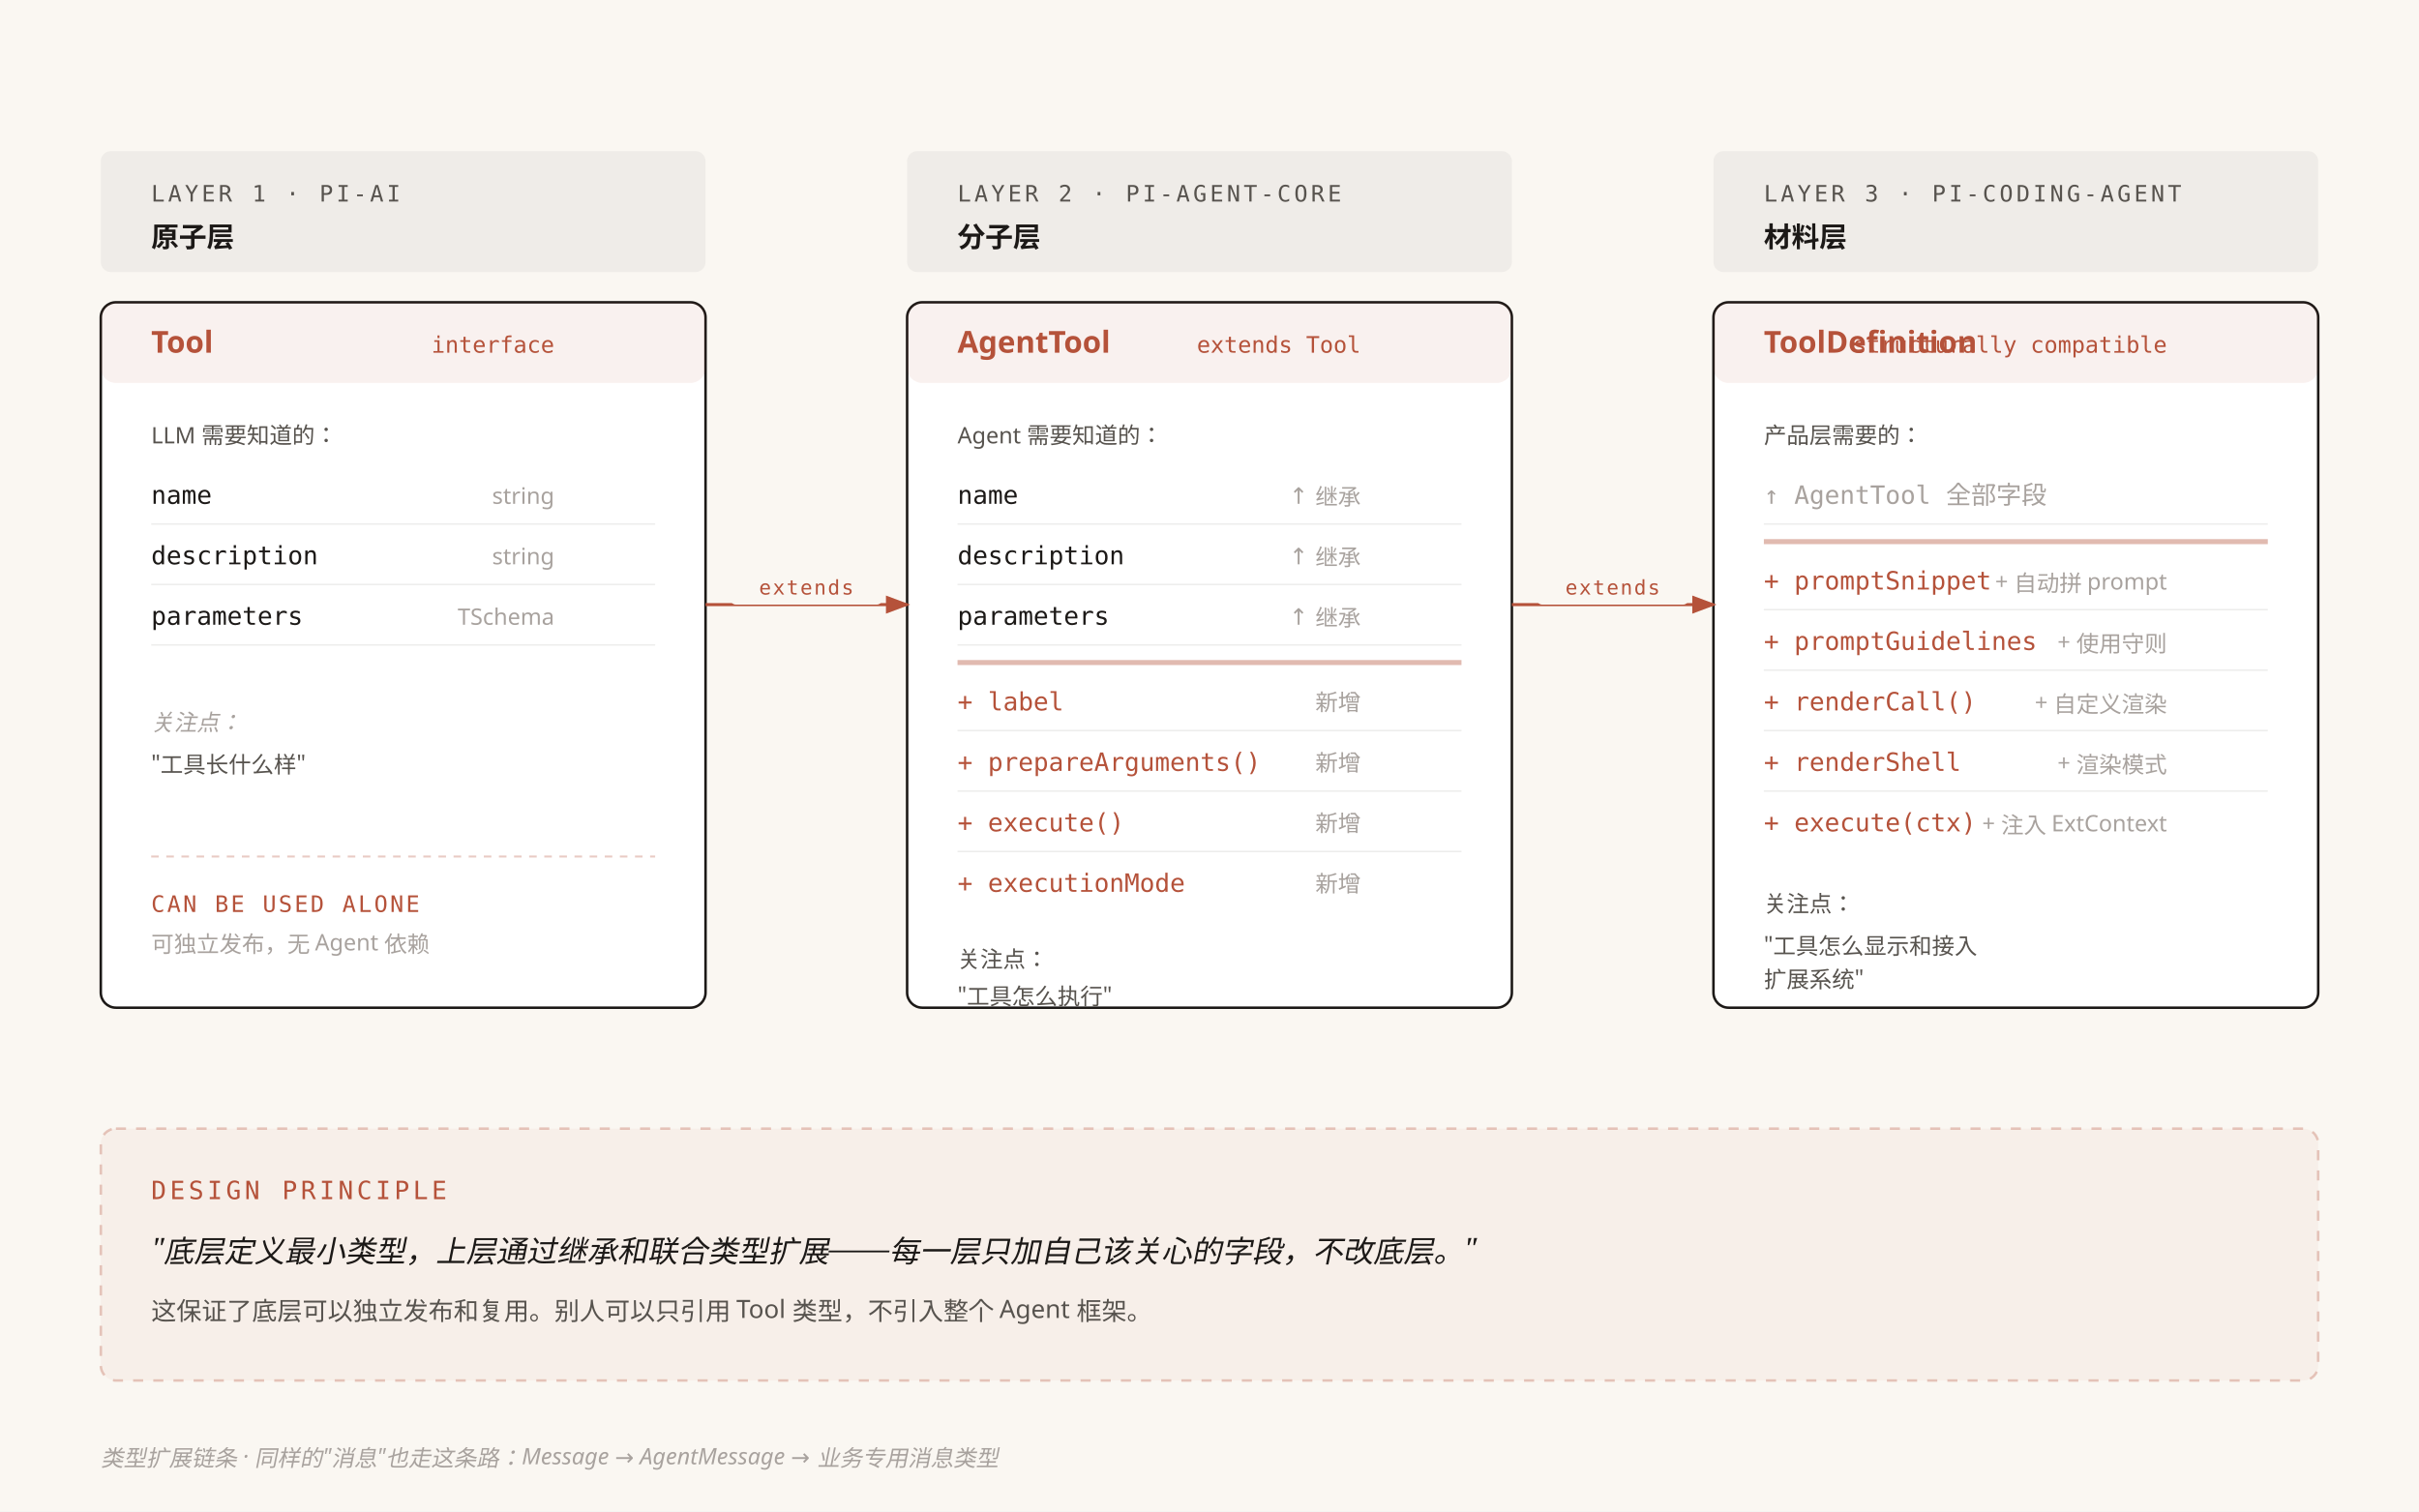
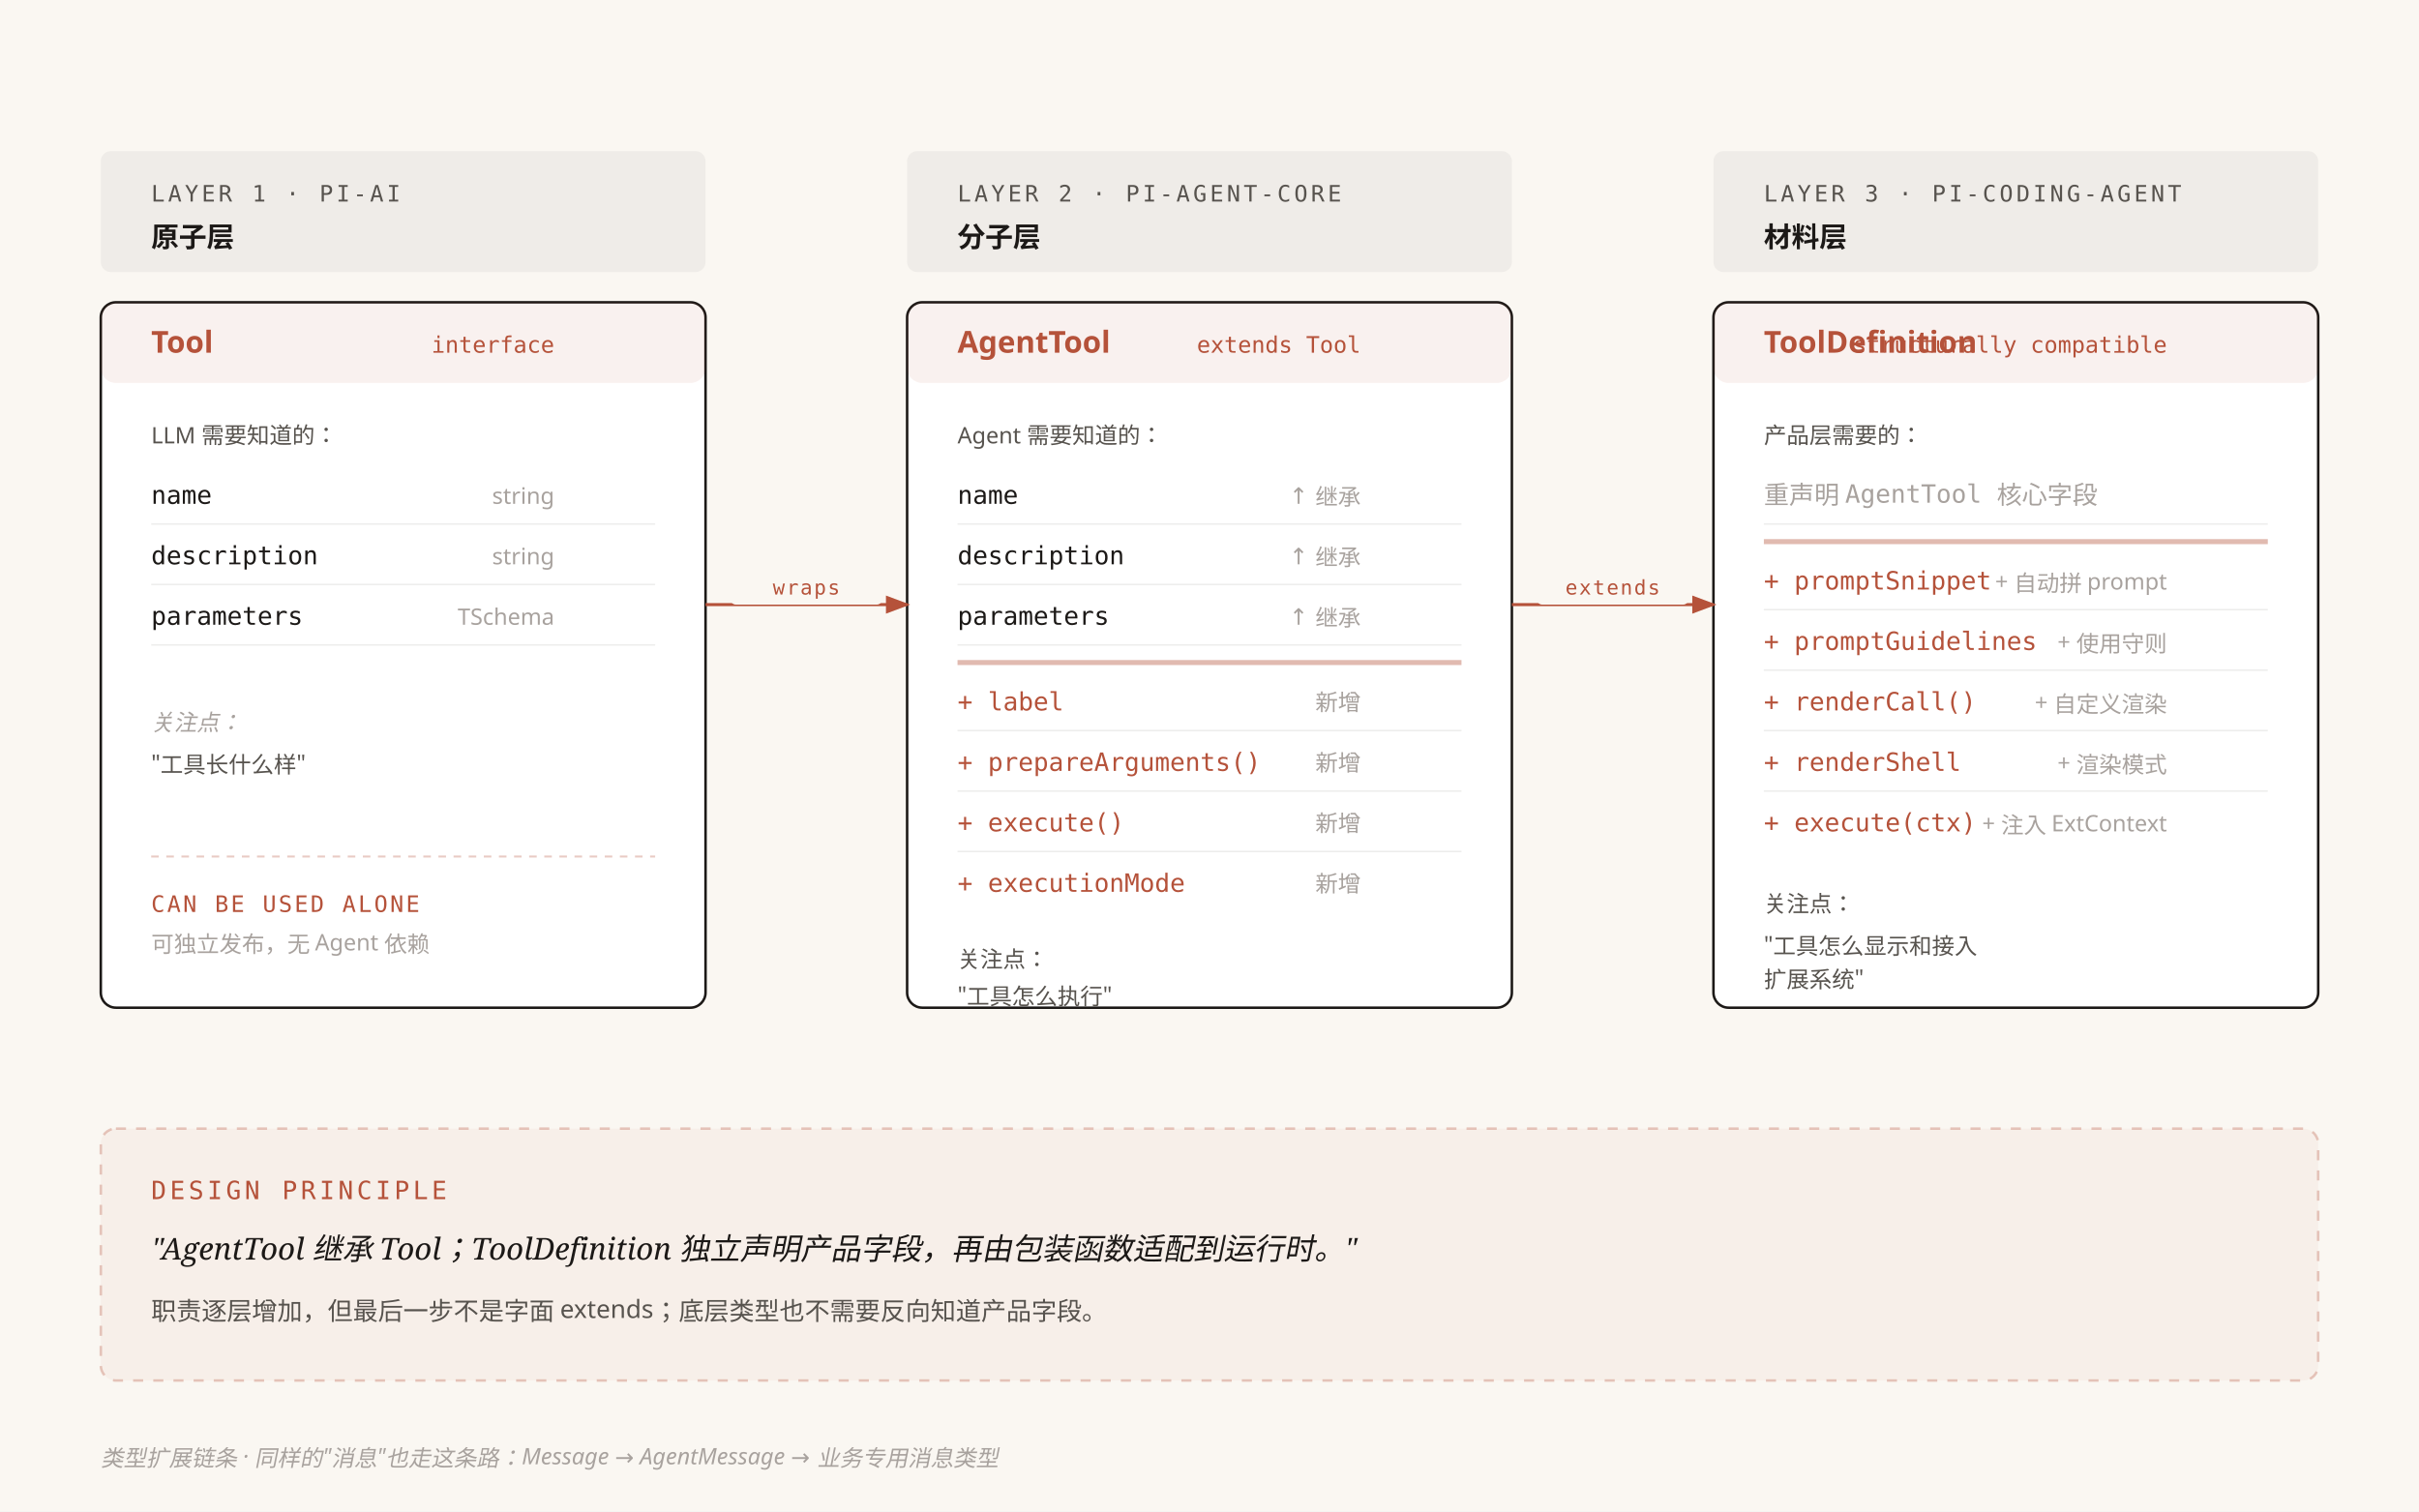
<svg xmlns="http://www.w3.org/2000/svg" viewBox="0 0 960 600">
  <defs>
    <marker id="arrow" markerWidth="8" markerHeight="6" refX="7" refY="3" orient="auto">
      <polygon points="0 0, 8 3, 0 6" fill="#57534e" />
    </marker>
    <marker id="arrow-accent" markerWidth="8" markerHeight="6" refX="7" refY="3" orient="auto">
      <polygon points="0 0, 8 3, 0 6" fill="#b5523a" />
    </marker>
  </defs>
  <rect width="960" height="600" fill="#faf7f2" />
  <g>
    <rect x="40" y="60" width="240" height="48" rx="4" fill="rgba(28,25,23,0.05)" />
    <text x="60" y="80" fill="#57534e" font-size="9" font-family="'Geist Mono', monospace" letter-spacing="0.14em">LAYER 1 · PI-AI</text>
    <text x="60" y="98" fill="#1c1917" font-size="11" font-weight="600" font-family="'Geist', sans-serif">原子层</text>
    <rect x="40" y="120" width="240" height="280" rx="6" fill="#ffffff" stroke="#1c1917" stroke-width="1" />
    <rect x="40" y="120" width="240" height="32" rx="6" fill="rgba(181,82,58,0.08)" />
    <text x="60" y="140" fill="#b5523a" font-size="12" font-weight="600" font-family="'Geist', sans-serif">Tool</text>
    <text x="220" y="140" fill="#b5523a" font-size="9" font-family="'Geist Mono', monospace" text-anchor="end">interface</text>
    <text x="60" y="176" fill="#57534e" font-size="9" font-family="'Geist', sans-serif">LLM 需要知道的：</text>
    <text x="60" y="200" fill="#1c1917" font-size="10" font-family="'Geist Mono', monospace">name</text>
    <text x="220" y="200" fill="#a8a29e" font-size="9" font-family="'Geist', sans-serif" text-anchor="end">string</text>
    <line x1="60" y1="208" x2="260" y2="208" stroke="rgba(28,25,23,0.08)" stroke-width="0.6" />
    <text x="60" y="224" fill="#1c1917" font-size="10" font-family="'Geist Mono', monospace">description</text>
    <text x="220" y="224" fill="#a8a29e" font-size="9" font-family="'Geist', sans-serif" text-anchor="end">string</text>
    <line x1="60" y1="232" x2="260" y2="232" stroke="rgba(28,25,23,0.08)" stroke-width="0.6" />
    <text x="60" y="248" fill="#1c1917" font-size="10" font-family="'Geist Mono', monospace">parameters</text>
    <text x="220" y="248" fill="#a8a29e" font-size="9" font-family="'Geist', sans-serif" text-anchor="end">TSchema</text>
    <line x1="60" y1="256" x2="260" y2="256" stroke="rgba(28,25,23,0.08)" stroke-width="0.6" />
    <text x="60" y="290" fill="#a8a29e" font-size="9" font-family="'Geist', sans-serif" font-style="italic">关注点：</text>
    <text x="60" y="306" fill="#57534e" font-size="9" font-family="'Geist', sans-serif">"工具长什么样"</text>
    <line x1="60" y1="340" x2="260" y2="340" stroke="rgba(181,82,58,0.30)" stroke-width="0.8" stroke-dasharray="3,3" />
    <text x="60" y="362" fill="#b5523a" font-size="9" font-family="'Geist Mono', monospace" letter-spacing="0.10em">CAN BE USED ALONE</text>
    <text x="60" y="378" fill="#a8a29e" font-size="9" font-family="'Geist', sans-serif">可独立发布，无 Agent 依赖</text>
  </g>
  <g>
    <rect x="360" y="60" width="240" height="48" rx="4" fill="rgba(28,25,23,0.05)" />
    <text x="380" y="80" fill="#57534e" font-size="9" font-family="'Geist Mono', monospace" letter-spacing="0.14em">LAYER 2 · PI-AGENT-CORE</text>
    <text x="380" y="98" fill="#1c1917" font-size="11" font-weight="600" font-family="'Geist', sans-serif">分子层</text>
    <rect x="360" y="120" width="240" height="280" rx="6" fill="#ffffff" stroke="#1c1917" stroke-width="1" />
    <rect x="360" y="120" width="240" height="32" rx="6" fill="rgba(181,82,58,0.08)" />
    <text x="380" y="140" fill="#b5523a" font-size="12" font-weight="600" font-family="'Geist', sans-serif">AgentTool</text>
    <text x="540" y="140" fill="#b5523a" font-size="9" font-family="'Geist Mono', monospace" text-anchor="end">extends Tool</text>
    <text x="380" y="176" fill="#57534e" font-size="9" font-family="'Geist', sans-serif">Agent 需要知道的：</text>
    <text x="380" y="200" fill="#1c1917" font-size="10" font-family="'Geist Mono', monospace">name</text>
    <text x="540" y="200" fill="#a8a29e" font-size="9" font-family="'Geist', sans-serif" text-anchor="end">↑ 继承</text>
    <line x1="380" y1="208" x2="580" y2="208" stroke="rgba(28,25,23,0.08)" stroke-width="0.6" />
    <text x="380" y="224" fill="#1c1917" font-size="10" font-family="'Geist Mono', monospace">description</text>
    <text x="540" y="224" fill="#a8a29e" font-size="9" font-family="'Geist', sans-serif" text-anchor="end">↑ 继承</text>
    <line x1="380" y1="232" x2="580" y2="232" stroke="rgba(28,25,23,0.08)" stroke-width="0.6" />
    <text x="380" y="248" fill="#1c1917" font-size="10" font-family="'Geist Mono', monospace">parameters</text>
    <text x="540" y="248" fill="#a8a29e" font-size="9" font-family="'Geist', sans-serif" text-anchor="end">↑ 继承</text>
    <line x1="380" y1="256" x2="580" y2="256" stroke="rgba(28,25,23,0.08)" stroke-width="0.6" />
    <rect x="380" y="262" width="200" height="2" fill="#b5523a" opacity="0.4" />
    <text x="380" y="282" fill="#b5523a" font-size="10" font-family="'Geist Mono', monospace">+ label</text>
    <text x="540" y="282" fill="#a8a29e" font-size="9" font-family="'Geist', sans-serif" text-anchor="end">新增</text>
    <line x1="380" y1="290" x2="580" y2="290" stroke="rgba(28,25,23,0.08)" stroke-width="0.6" />
    <text x="380" y="306" fill="#b5523a" font-size="10" font-family="'Geist Mono', monospace">+ prepareArguments()</text>
    <text x="540" y="306" fill="#a8a29e" font-size="9" font-family="'Geist', sans-serif" text-anchor="end">新增</text>
    <line x1="380" y1="314" x2="580" y2="314" stroke="rgba(28,25,23,0.08)" stroke-width="0.6" />
    <text x="380" y="330" fill="#b5523a" font-size="10" font-family="'Geist Mono', monospace">+ execute()</text>
    <text x="540" y="330" fill="#a8a29e" font-size="9" font-family="'Geist', sans-serif" text-anchor="end">新增</text>
    <line x1="380" y1="338" x2="580" y2="338" stroke="rgba(28,25,23,0.08)" stroke-width="0.6" />
    <text x="380" y="354" fill="#b5523a" font-size="10" font-family="'Geist Mono', monospace">+ executionMode</text>
    <text x="540" y="354" fill="#a8a29e" font-size="9" font-family="'Geist', sans-serif" text-anchor="end">新增</text>
    <text x="380" y="384" fill="#57534e" font-size="9" font-family="'Geist', sans-serif">关注点：</text>
    <text x="380" y="398" fill="#57534e" font-size="9" font-family="'Geist', sans-serif">"工具怎么执行"</text>
  </g>
  <g>
    <rect x="680" y="60" width="240" height="48" rx="4" fill="rgba(28,25,23,0.05)" />
    <text x="700" y="80" fill="#57534e" font-size="9" font-family="'Geist Mono', monospace" letter-spacing="0.14em">LAYER 3 · PI-CODING-AGENT</text>
    <text x="700" y="98" fill="#1c1917" font-size="11" font-weight="600" font-family="'Geist', sans-serif">材料层</text>
    <rect x="680" y="120" width="240" height="280" rx="6" fill="#ffffff" stroke="#1c1917" stroke-width="1" />
    <rect x="680" y="120" width="240" height="32" rx="6" fill="rgba(181,82,58,0.08)" />
    <text x="700" y="140" fill="#b5523a" font-size="12" font-weight="600" font-family="'Geist', sans-serif">ToolDefinition</text>
    <text x="860" y="140" fill="#b5523a" font-size="9" font-family="'Geist Mono', monospace" text-anchor="end">structurally compatible</text>
    <text x="700" y="176" fill="#57534e" font-size="9" font-family="'Geist', sans-serif">产品层需要的：</text>
-     <text x="700" y="200" fill="#a8a29e" font-size="10" font-family="'Geist Mono', monospace">↑ AgentTool 全部字段</text>
+     <text x="700" y="200" fill="#a8a29e" font-size="10" font-family="'Geist Mono', monospace">重声明 AgentTool 核心字段</text>
    <line x1="700" y1="208" x2="900" y2="208" stroke="rgba(28,25,23,0.08)" stroke-width="0.6" />
    <rect x="700" y="214" width="200" height="2" fill="#b5523a" opacity="0.4" />
    <text x="700" y="234" fill="#b5523a" font-size="10" font-family="'Geist Mono', monospace">+ promptSnippet</text>
    <text x="860" y="234" fill="#a8a29e" font-size="9" font-family="'Geist', sans-serif" text-anchor="end">+ 自动拼 prompt</text>
    <line x1="700" y1="242" x2="900" y2="242" stroke="rgba(28,25,23,0.08)" stroke-width="0.6" />
    <text x="700" y="258" fill="#b5523a" font-size="10" font-family="'Geist Mono', monospace">+ promptGuidelines</text>
    <text x="860" y="258" fill="#a8a29e" font-size="9" font-family="'Geist', sans-serif" text-anchor="end">+ 使用守则</text>
    <line x1="700" y1="266" x2="900" y2="266" stroke="rgba(28,25,23,0.08)" stroke-width="0.6" />
    <text x="700" y="282" fill="#b5523a" font-size="10" font-family="'Geist Mono', monospace">+ renderCall()</text>
    <text x="860" y="282" fill="#a8a29e" font-size="9" font-family="'Geist', sans-serif" text-anchor="end">+ 自定义渲染</text>
    <line x1="700" y1="290" x2="900" y2="290" stroke="rgba(28,25,23,0.08)" stroke-width="0.6" />
    <text x="700" y="306" fill="#b5523a" font-size="10" font-family="'Geist Mono', monospace">+ renderShell</text>
    <text x="860" y="306" fill="#a8a29e" font-size="9" font-family="'Geist', sans-serif" text-anchor="end">+ 渲染模式</text>
    <line x1="700" y1="314" x2="900" y2="314" stroke="rgba(28,25,23,0.08)" stroke-width="0.6" />
    <text x="700" y="330" fill="#b5523a" font-size="10" font-family="'Geist Mono', monospace">+ execute(ctx)</text>
    <text x="860" y="330" fill="#a8a29e" font-size="9" font-family="'Geist', sans-serif" text-anchor="end">+ 注入 ExtContext</text>
    <text x="700" y="362" fill="#57534e" font-size="9" font-family="'Geist', sans-serif">关注点：</text>
    <text x="700" y="378" fill="#57534e" font-size="9" font-family="'Geist', sans-serif">"工具怎么显示和接入</text>
    <text x="700" y="392" fill="#57534e" font-size="9" font-family="'Geist', sans-serif">扩展系统"</text>
  </g>
  <path d="M 280 240 L 360 240" stroke="#b5523a" stroke-width="1.2" fill="none" marker-end="url(#arrow-accent)" />
  <rect x="290" y="226" width="60" height="14" rx="2" fill="#faf7f2" />
-   <text x="320" y="236" fill="#b5523a" font-size="8" font-family="'Geist Mono', monospace" text-anchor="middle" letter-spacing="0.08em">extends</text>
+   <text x="320" y="236" fill="#b5523a" font-size="8" font-family="'Geist Mono', monospace" text-anchor="middle" letter-spacing="0.08em">wraps</text>
  <path d="M 600 240 L 680 240" stroke="#b5523a" stroke-width="1.2" fill="none" marker-end="url(#arrow-accent)" />
  <rect x="610" y="226" width="60" height="14" rx="2" fill="#faf7f2" />
  <text x="640" y="236" fill="#b5523a" font-size="8" font-family="'Geist Mono', monospace" text-anchor="middle" letter-spacing="0.08em">extends</text>
  <rect x="40" y="448" width="880" height="100" rx="6" fill="rgba(181,82,58,0.05)" stroke="rgba(181,82,58,0.30)" stroke-width="1" stroke-dasharray="4,4" />
  <text x="60" y="476" fill="#b5523a" font-size="10" font-family="'Geist Mono', monospace" letter-spacing="0.14em">DESIGN PRINCIPLE</text>
  <text x="60" y="500" fill="#1c1917" font-size="12" font-family="'Instrument Serif', 'Source Han Serif SC', serif" font-style="italic">
-       "底层定义最小类型，上层通过继承和联合类型扩展——每一层只加自己该关心的字段，不改底层。"
+       "AgentTool 继承 Tool；ToolDefinition 独立声明产品字段，再由包装函数适配到运行时。"
    </text>
  <text x="60" y="524" fill="#57534e" font-size="10" font-family="'Geist', sans-serif">
-       这保证了底层可以独立发布和复用。别人可以只引用 Tool 类型，不引入整个 Agent 框架。
+       职责逐层增加，但最后一步不是字面 extends；底层类型也不需要反向知道产品字段。
    </text>
  <text x="40" y="582" fill="#a8a29e" font-size="9" font-family="'Geist', sans-serif" font-style="italic">
      类型扩展链条 · 同样的"消息"也走这条路：Message → AgentMessage → 业务专用消息类型
    </text>
</svg>
